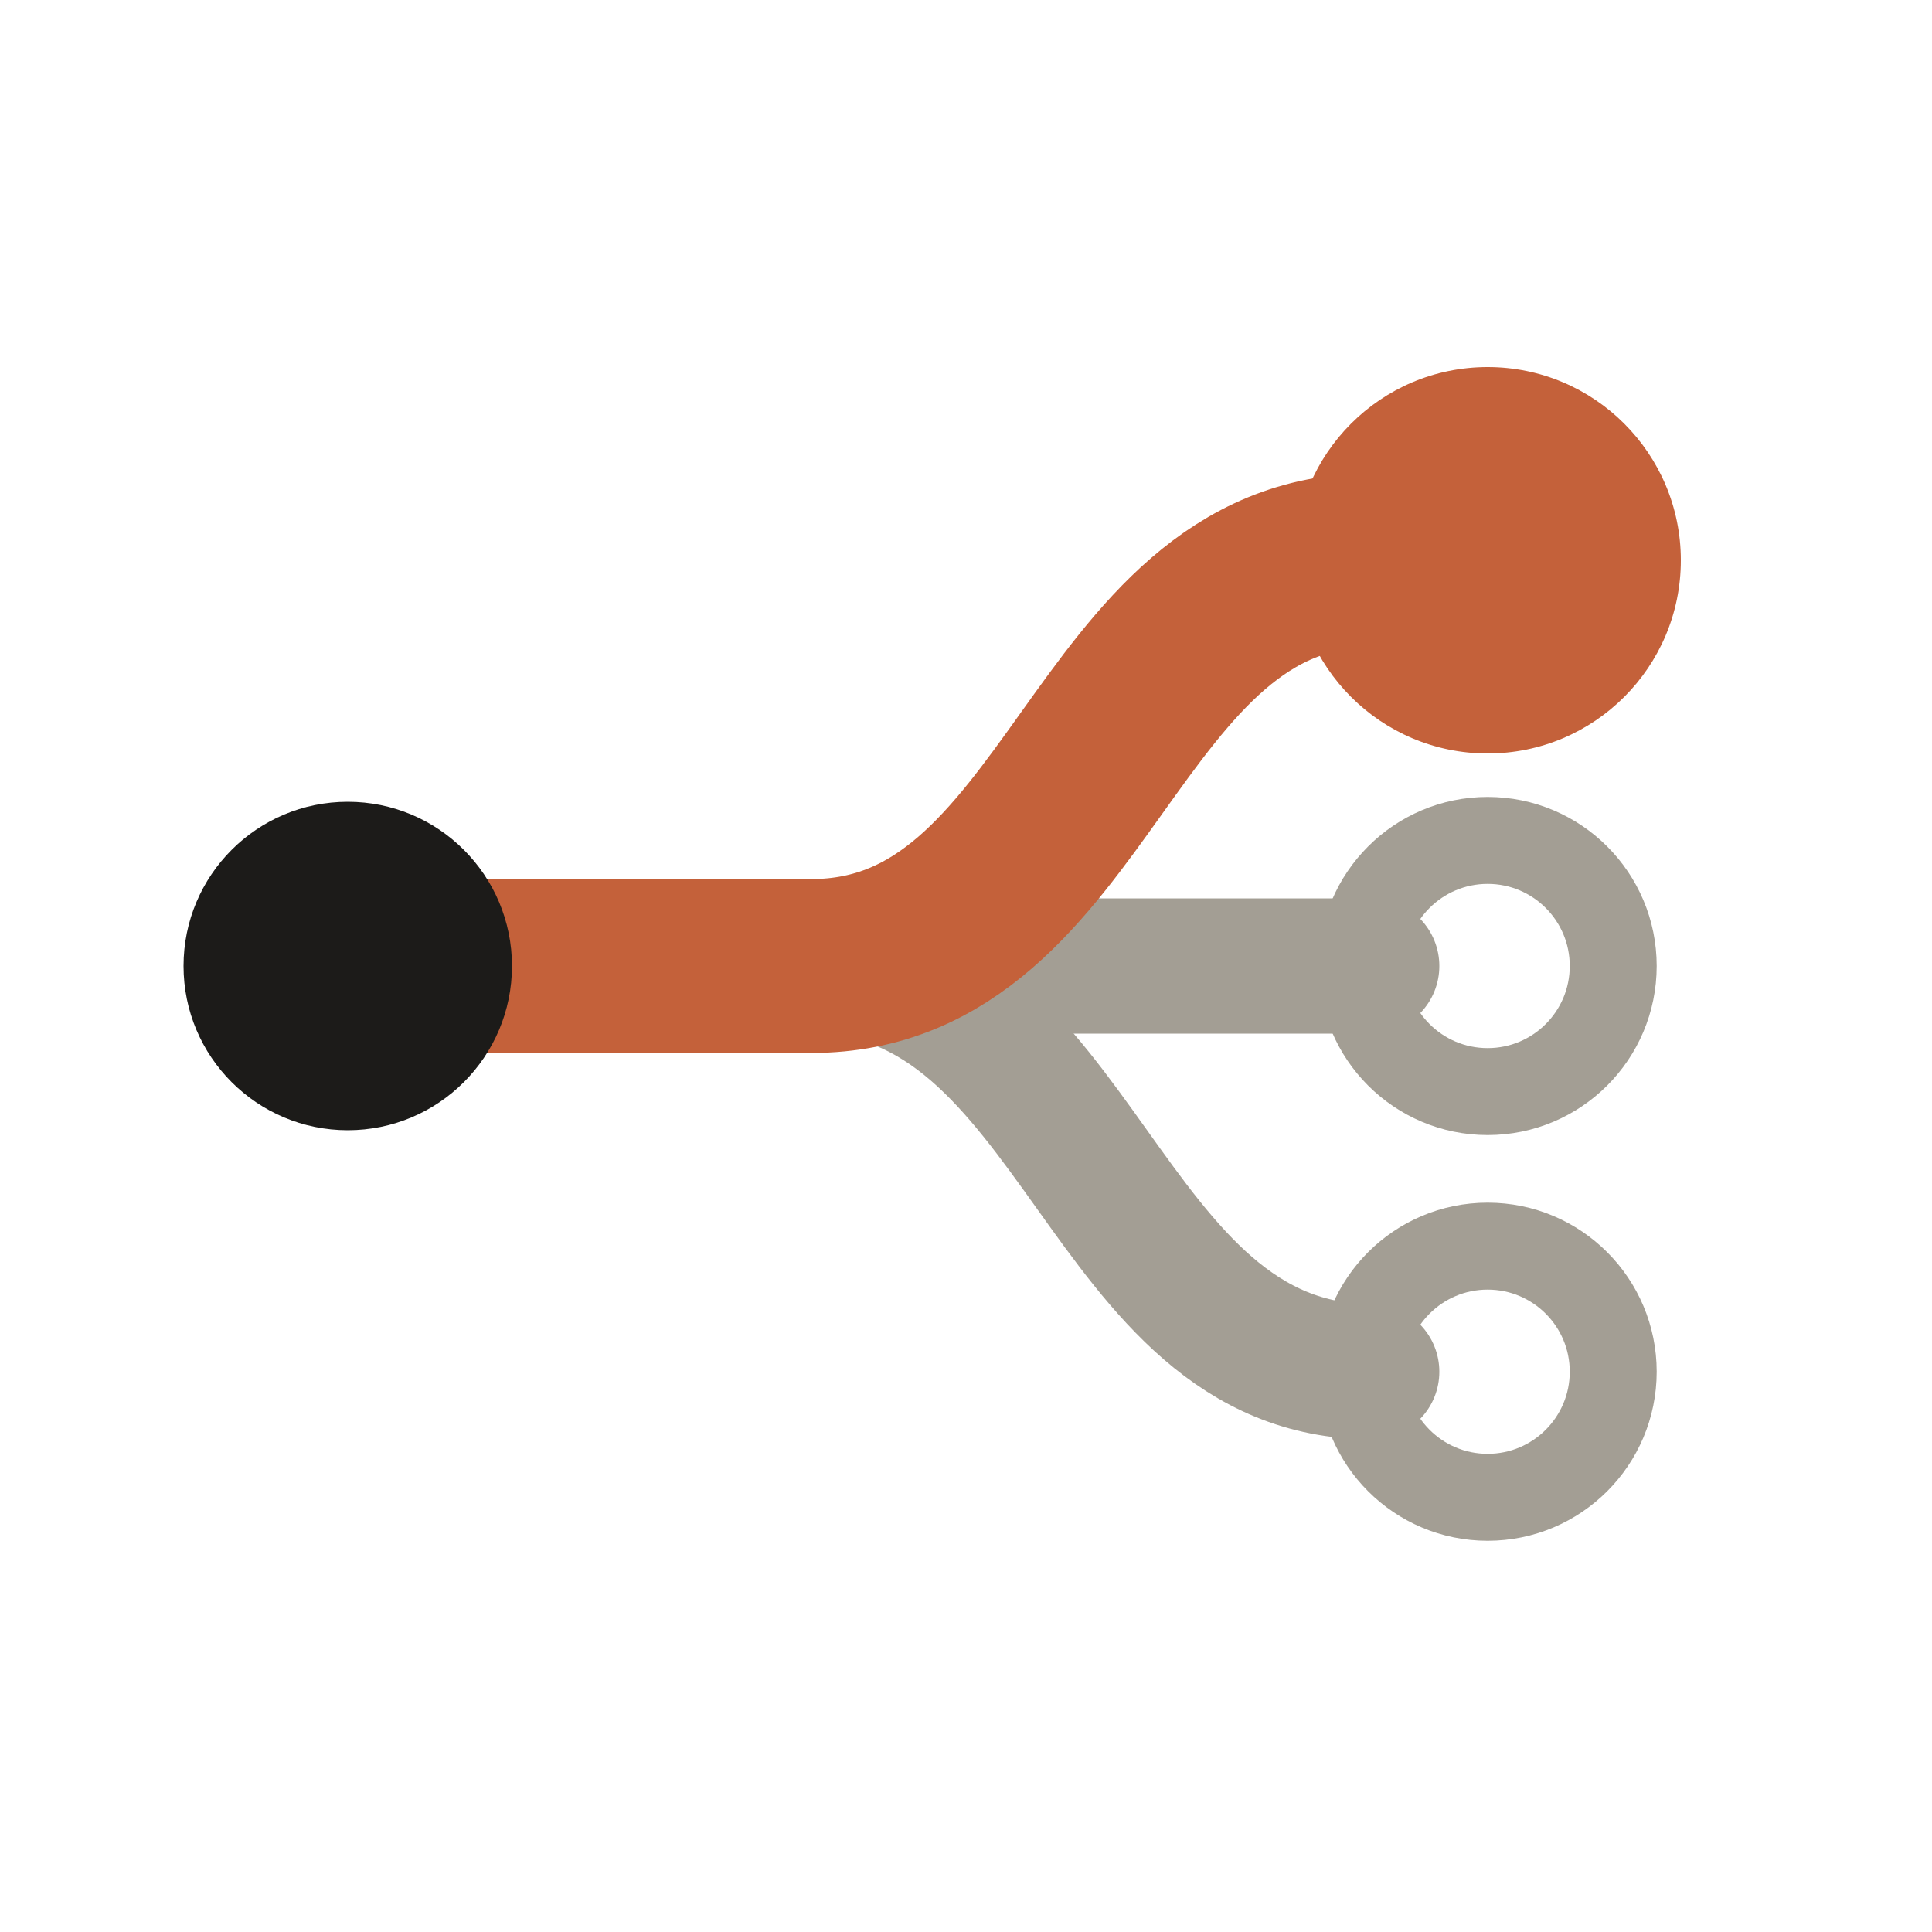
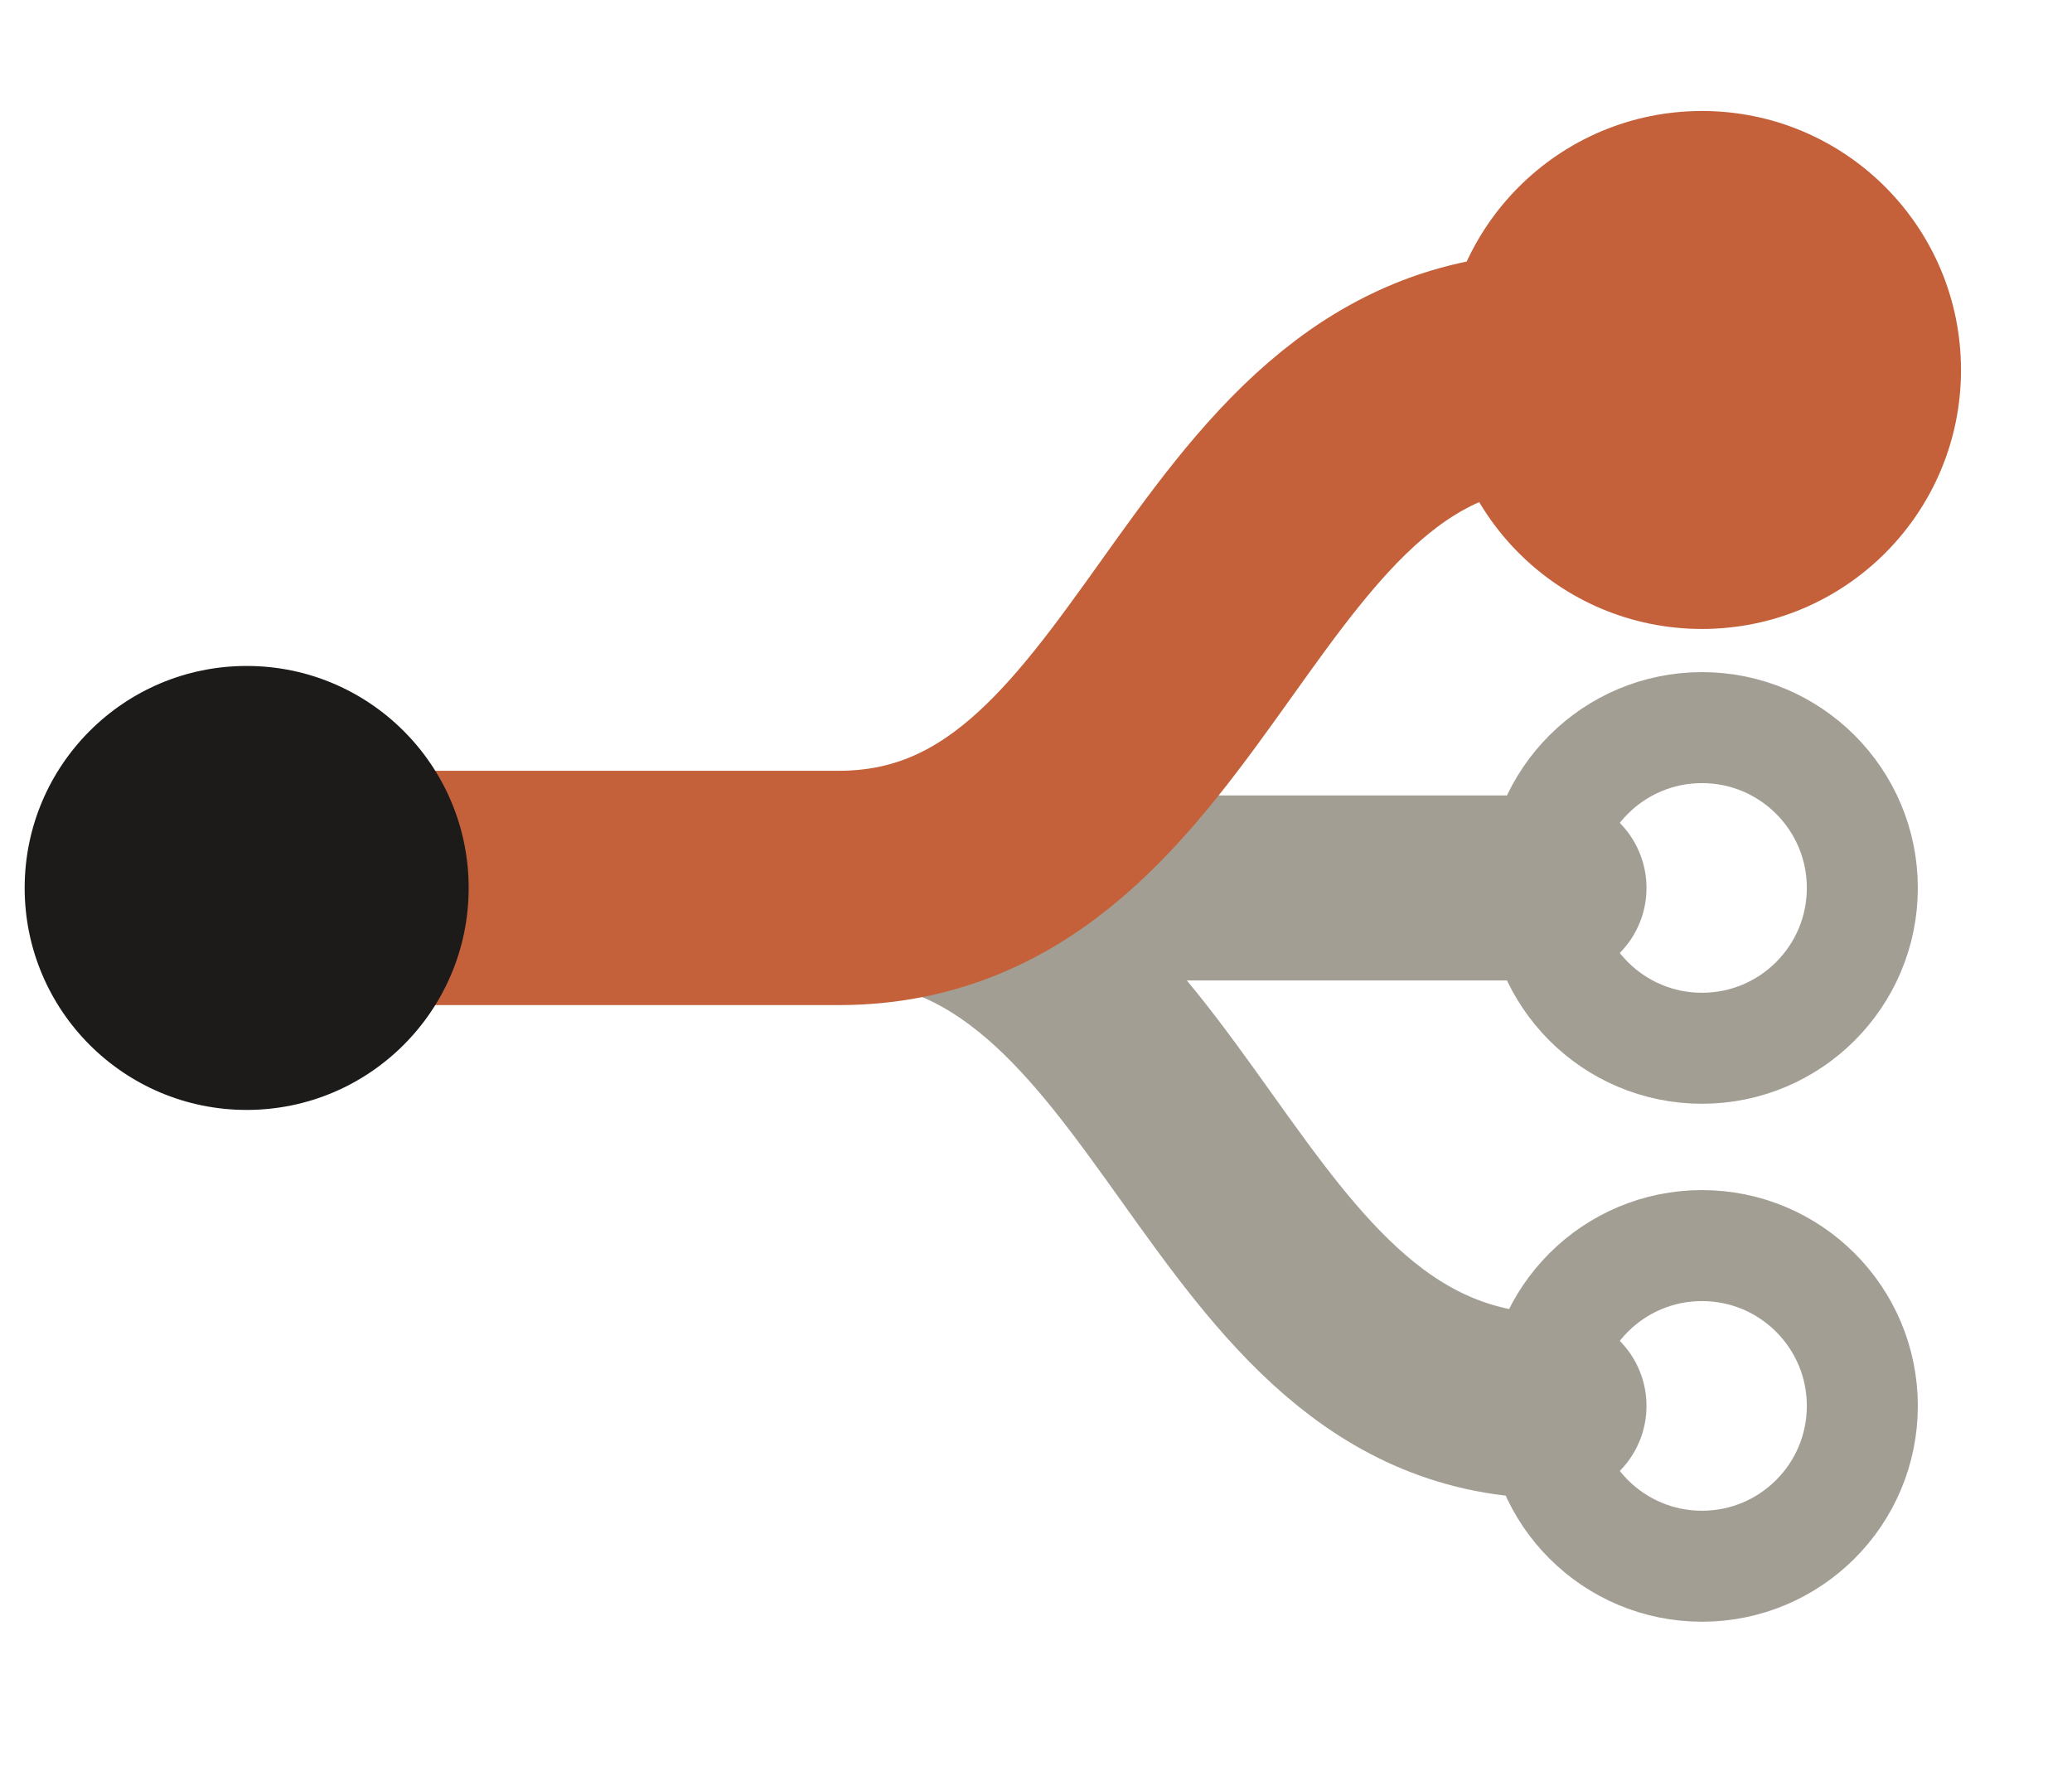
- <svg xmlns="http://www.w3.org/2000/svg" width="100" height="100" viewBox="0 0 100 100">
+ <svg xmlns="http://www.w3.org/2000/svg" viewBox="8 14 84 72" width="84" height="72">
  <g fill="none" stroke-linecap="round">
-     <path d="M42 50C56 50 57 71 71 71" stroke="#A39E94" stroke-width="7" />
-     <path d="M42 50H71" stroke="#A39E94" stroke-width="7" />
-     <path d="M18 50H42C56 50 57 29 71 29" stroke="#C4613A" stroke-width="9" />
+     <path d="M42 50C56 50 57 71 71 71" stroke="#A39E94" stroke-width="7.5" />
+     <path d="M42 50H71" stroke="#A39E94" stroke-width="7.5" />
+     <path d="M18 50H42C56 50 57 29 71 29" stroke="#C4613A" stroke-width="9.5" />
  </g>
-   <circle cx="18" cy="50" r="8.5" fill="#1C1B19" />
+   <circle cx="18" cy="50" r="9" fill="#1C1B19" />
  <circle cx="77" cy="71" r="6.5" fill="none" stroke="#A39E94" stroke-width="4.5" />
  <circle cx="77" cy="50" r="6.5" fill="none" stroke="#A39E94" stroke-width="4.5" />
-   <circle cx="77" cy="29" r="10" fill="#C4613A" />
+   <circle cx="77" cy="29" r="10.5" fill="#C4613A" />
</svg>
